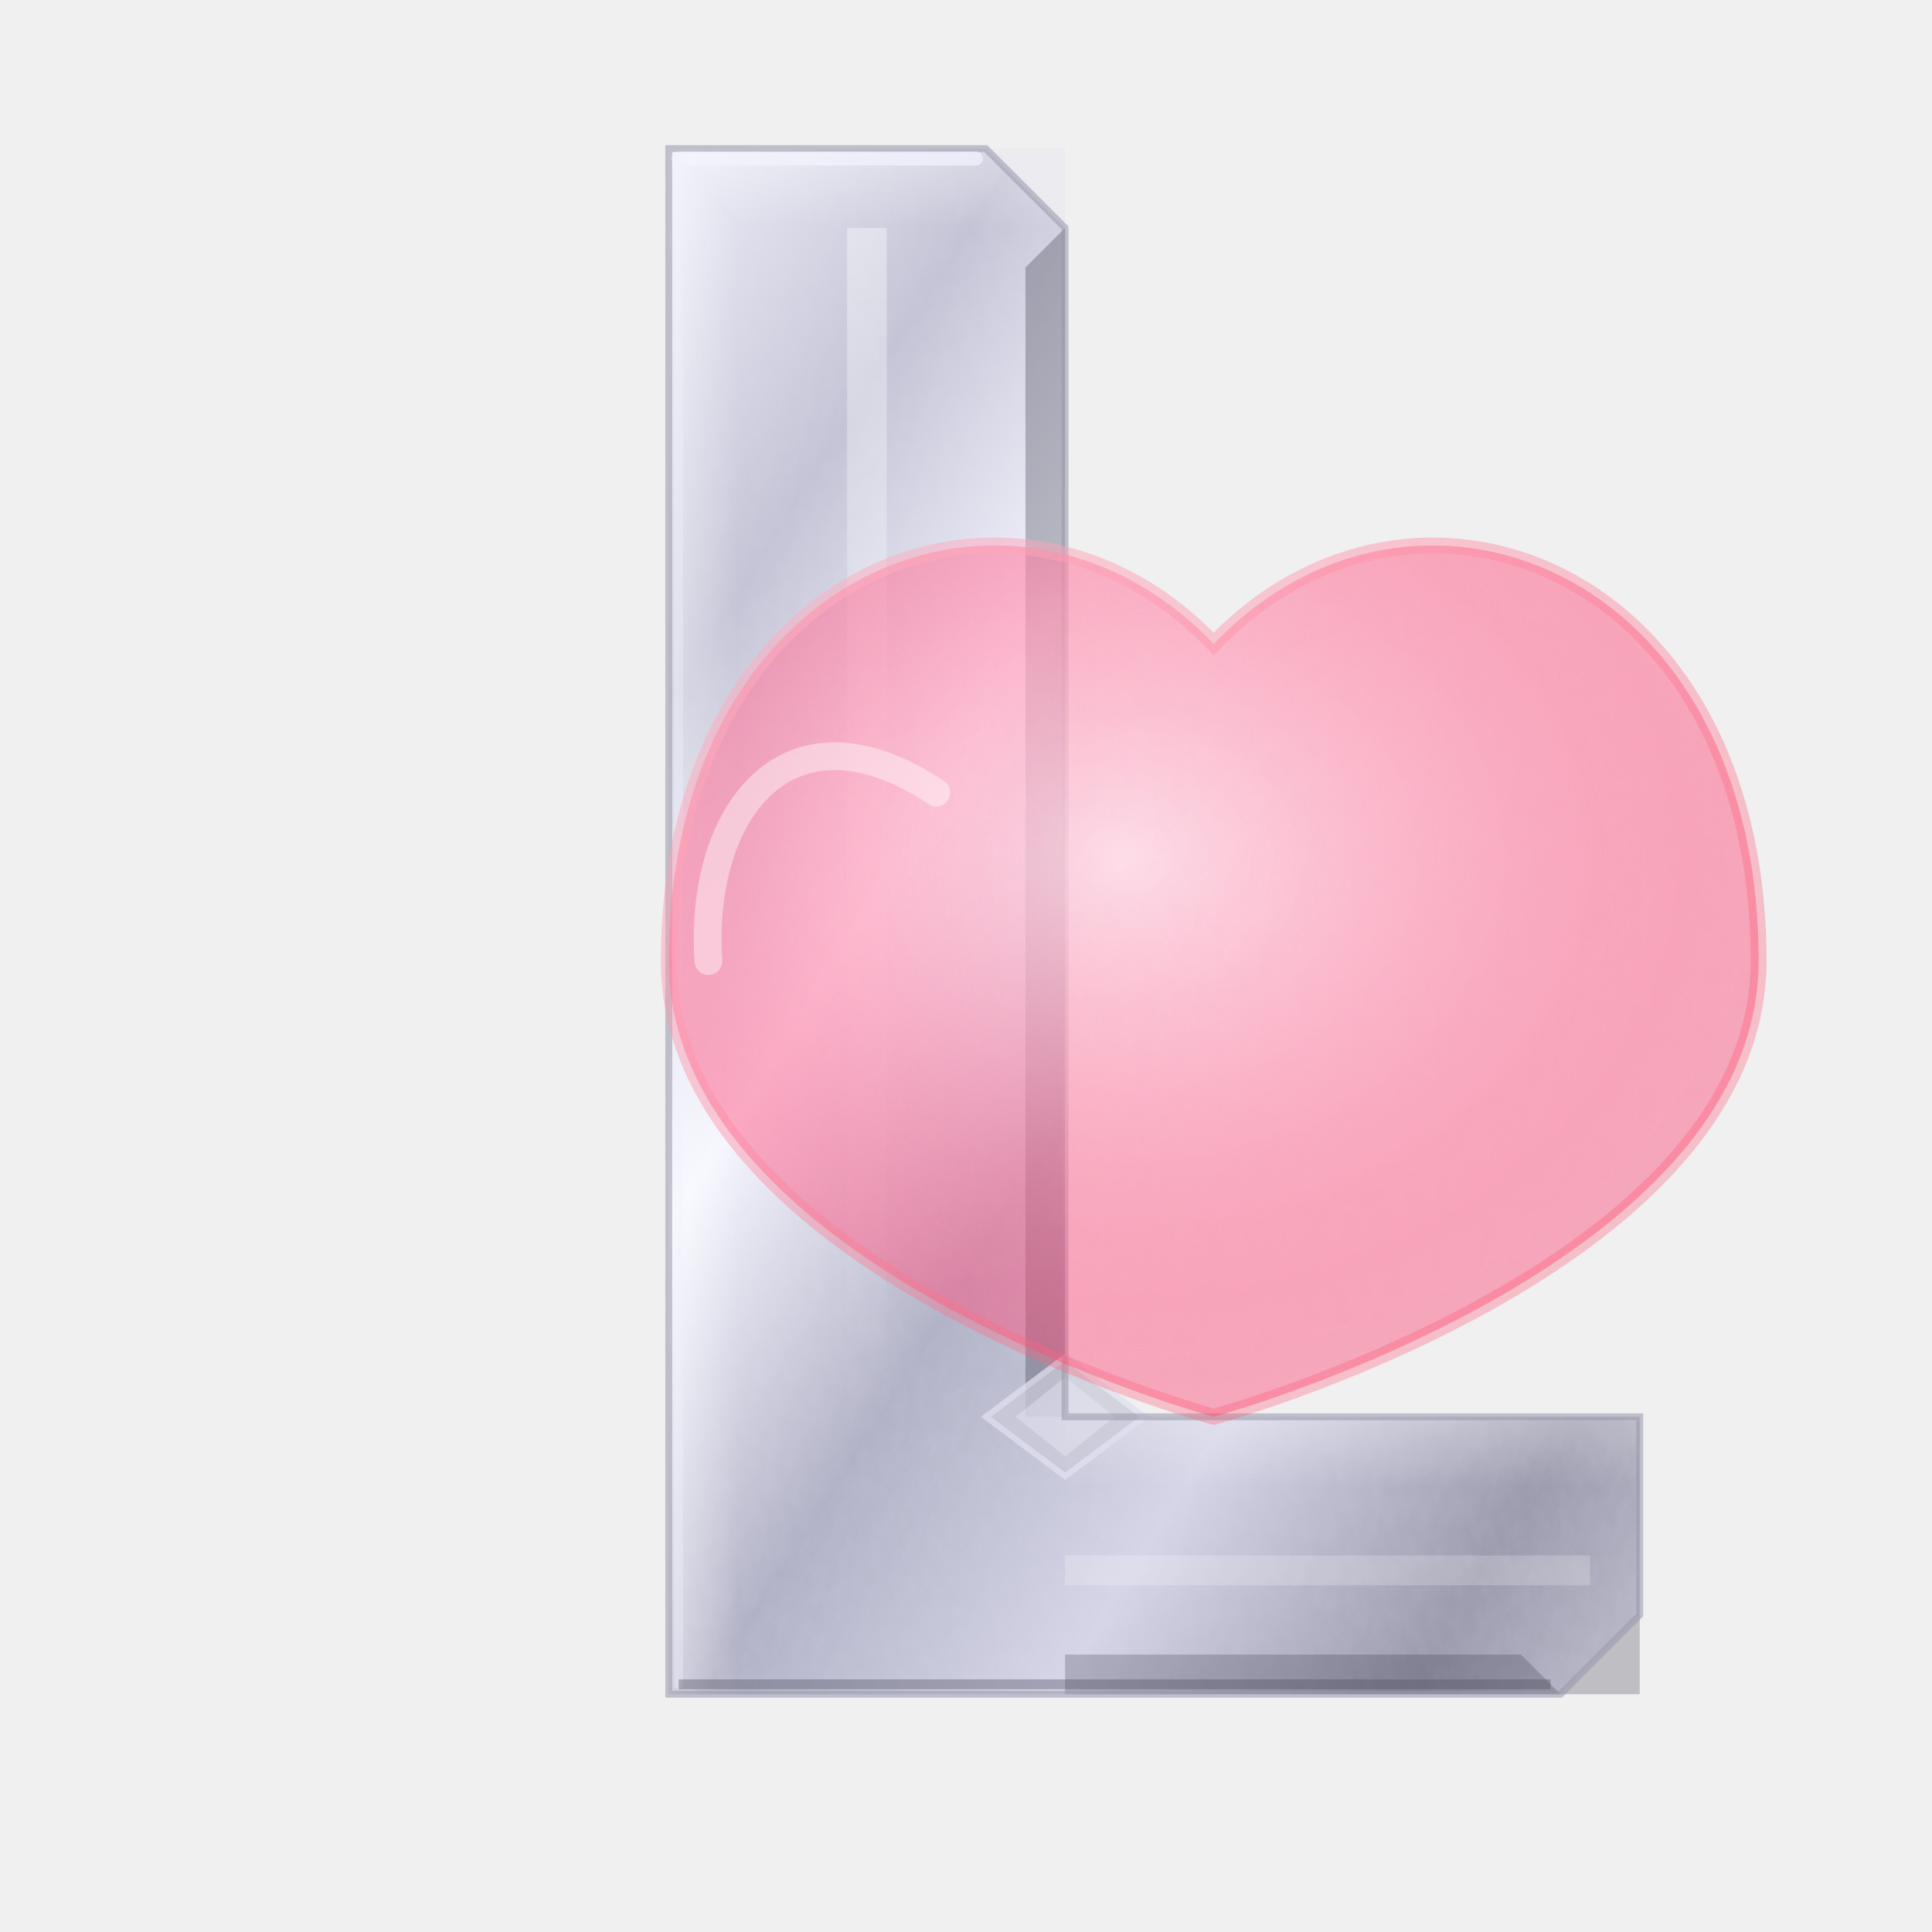
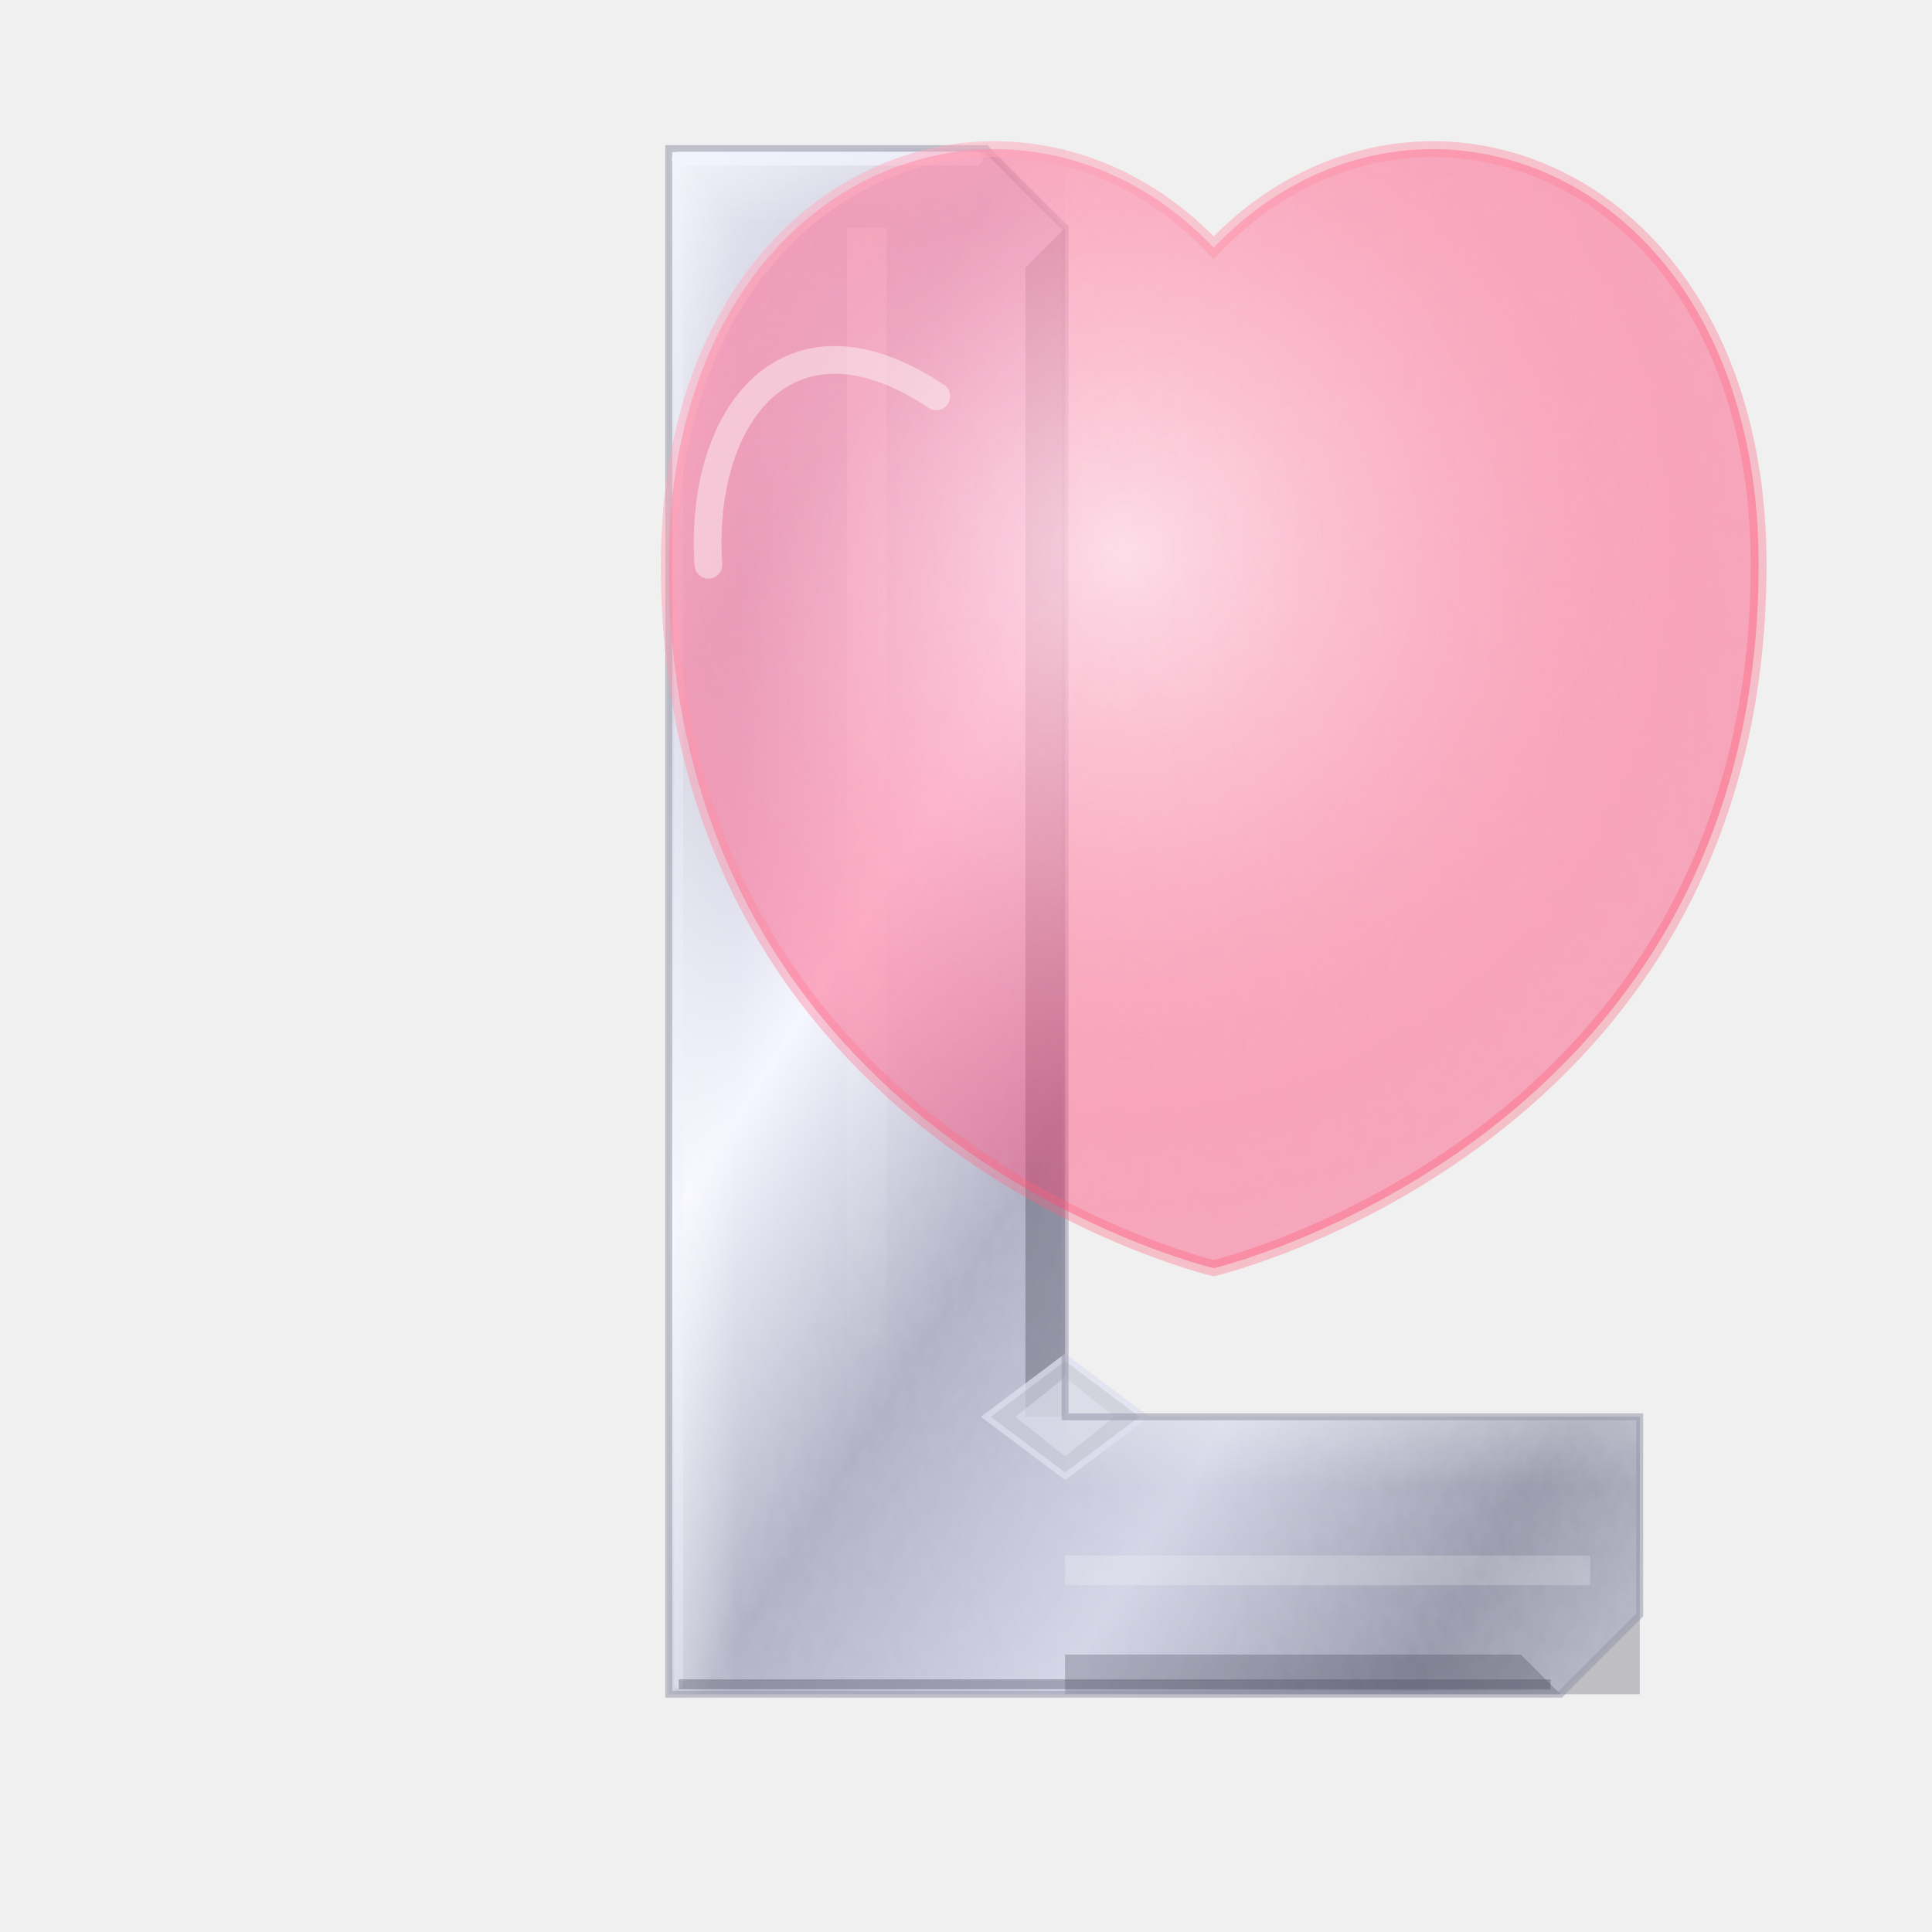
<svg xmlns="http://www.w3.org/2000/svg" viewBox="0 0 170 195" width="512" height="512">
  <defs>
    <linearGradient id="g-silver" x1="0%" y1="0%" x2="100%" y2="100%">
      <stop offset="0%" stop-color="#eeeef8" />
      <stop offset="18%" stop-color="#c2c2d4" />
      <stop offset="35%" stop-color="#f6f6ff" />
      <stop offset="52%" stop-color="#b0b0c4" />
      <stop offset="70%" stop-color="#d4d4e6" />
      <stop offset="88%" stop-color="#9898aa" />
      <stop offset="100%" stop-color="#bcbccc" />
    </linearGradient>
    <linearGradient id="g-bevel-h" x1="0%" y1="0%" x2="100%" y2="0%">
      <stop offset="0%" stop-color="#ffffff" stop-opacity="0.6" />
      <stop offset="100%" stop-color="#ffffff" stop-opacity="0.0" />
    </linearGradient>
    <linearGradient id="g-bevel-v" x1="0%" y1="0%" x2="0%" y2="100%">
      <stop offset="0%" stop-color="#ffffff" stop-opacity="0.6" />
      <stop offset="100%" stop-color="#ffffff" stop-opacity="0.0" />
    </linearGradient>
    <linearGradient id="g-ridge" x1="0%" y1="0%" x2="0%" y2="100%">
      <stop offset="0%" stop-color="#ffffff" stop-opacity="0.75" />
      <stop offset="60%" stop-color="#ffffff" stop-opacity="0.30" />
      <stop offset="100%" stop-color="#ffffff" stop-opacity="0.0" />
    </linearGradient>
    <radialGradient id="g-heart" cx="42%" cy="36%" r="62%">
      <stop offset="0%" stop-color="#ffdce8" stop-opacity="0.85" />
      <stop offset="45%" stop-color="#ff99b5" stop-opacity="0.68" />
      <stop offset="100%" stop-color="#ff3366" stop-opacity="0.38" />
    </radialGradient>
    <linearGradient id="g-heart-rim" x1="0%" y1="0%" x2="100%" y2="100%">
      <stop offset="0%" stop-color="#ffbbcc" stop-opacity="0.80" />
      <stop offset="100%" stop-color="#ff3355" stop-opacity="0.35" />
    </linearGradient>
    <filter id="f-metal" x="-5%" y="-5%" width="110%" height="110%" color-interpolation-filters="sRGB">
      <feTurbulence type="fractalNoise" baseFrequency="0.85 0.45" numOctaves="4" seed="12" result="noise" />
      <feColorMatrix type="matrix" values="0 0 0 0 0.85  0 0 0 0 0.85  0 0 0 0 0.95  0 0 0 0.13 0" in="noise" result="tinted" />
      <feComposite operator="in" in="tinted" in2="SourceGraphic" result="masked" />
      <feBlend mode="soft-light" in="SourceGraphic" in2="masked" />
    </filter>
    <filter id="f-heart" x="-5%" y="-5%" width="110%" height="110%" color-interpolation-filters="sRGB">
      <feTurbulence type="fractalNoise" baseFrequency="0.55 0.35" numOctaves="3" seed="7" result="noise" />
      <feColorMatrix type="matrix" values="0 0 0 0 1  0 0 0 0 0.55  0 0 0 0 0.72  0 0 0 0.10 0" in="noise" result="pinkTint" />
      <feComposite operator="in" in="pinkTint" in2="SourceGraphic" result="masked" />
      <feBlend mode="soft-light" in="SourceGraphic" in2="masked" />
    </filter>
  </defs>
  <path d="M 55,15  L 87,15  L 95,23  L 95,143  L 153,143            L 153,163  L 145,171  L 55,171  Z" fill="url(#g-silver)" filter="url(#f-metal)" />
  <path d="M 55,15  L 62,22  L 62,171  L 55,171  Z" fill="url(#g-bevel-h)" opacity="0.65" />
  <path d="M 55,15  L 87,15  L 95,23  L 62,22  Z" fill="url(#g-bevel-v)" opacity="0.55" />
  <path d="M 95,143  L 153,143  L 153,150  L 95,150  Z" fill="url(#g-bevel-v)" opacity="0.45" />
  <path d="M 73,23  L 77,23  L 77,143  L 73,143  Z" fill="url(#g-ridge)" opacity="0.50" />
  <path d="M 95,157  L 148,157  L 148,160  L 95,160  Z" fill="#ffffff" opacity="0.20" />
  <path d="M 95,23  L 91,27  L 91,143  L 95,143  Z" fill="#202030" opacity="0.28" />
  <path d="M 145,171  L 141,167  L 95,167  L 95,171  Z" fill="#202030" opacity="0.22" />
  <polygon points="87,15 95,15 95,23" fill="#e0e0f0" opacity="0.30" />
  <polygon points="153,163 153,171 145,171" fill="#606070" opacity="0.35" />
  <polygon points="95,137  103,143  95,149  87,143" fill="#cacad8" opacity="0.75" stroke="#e0e0f0" stroke-width="0.6" />
  <polygon points="95,139  100,143  95,147  90,143" fill="#f0f0ff" opacity="0.35" />
  <path d="M 55,15  L 87,15  L 95,23  L 95,143  L 153,143            L 153,163  L 145,171  L 55,171  Z" fill="none" stroke="#9898aa" stroke-width="0.7" opacity="0.55" />
  <line x1="56" y1="16" x2="86" y2="16" stroke="#f4f4ff" stroke-width="1.4" stroke-linecap="round" opacity="0.70" />
  <line x1="56" y1="16" x2="56" y2="170" stroke="#f0f0ff" stroke-width="0.9" stroke-linecap="round" opacity="0.35" />
  <line x1="56" y1="170" x2="144" y2="170" stroke="#505060" stroke-width="1.0" opacity="0.38" />
-   <path d="M 110,65     C 90,44  55,57  55,97     C 55,128  110,143  110,143     C 110,143  165,128  165,97     C 165,57  130,44  110,65  Z" fill="url(#g-heart)" filter="url(#f-heart)" />
-   <path d="M 110,65     C 90,44  55,57  55,97     C 55,128  110,143  110,143     C 110,143  165,128  165,97     C 165,57  130,44  110,65  Z" fill="none" stroke="url(#g-heart-rim)" stroke-width="1.6" opacity="0.68" />
-   <path d="M 82,80  C 67,70  58,82  59,97" fill="none" stroke="#ffffff" stroke-width="2.8" stroke-linecap="round" opacity="0.42" />
+   <path d="M 110,25     C 90,4  55,17  55,57     C 55,115  110,128  110,128     C 110,128  165,115  165,57     C 165,17  130,4  110,25  Z" fill="url(#g-heart)" filter="url(#f-heart)" />
+   <path d="M 110,25     C 90,4  55,17  55,57     C 55,115  110,128  110,128     C 110,128  165,115  165,57     C 165,17  130,4  110,25  Z" fill="none" stroke="url(#g-heart-rim)" stroke-width="1.6" opacity="0.68" />
+   <path d="M 82,40  C 67,30  58,42  59,57" fill="none" stroke="#ffffff" stroke-width="2.8" stroke-linecap="round" opacity="0.42" />
</svg>
